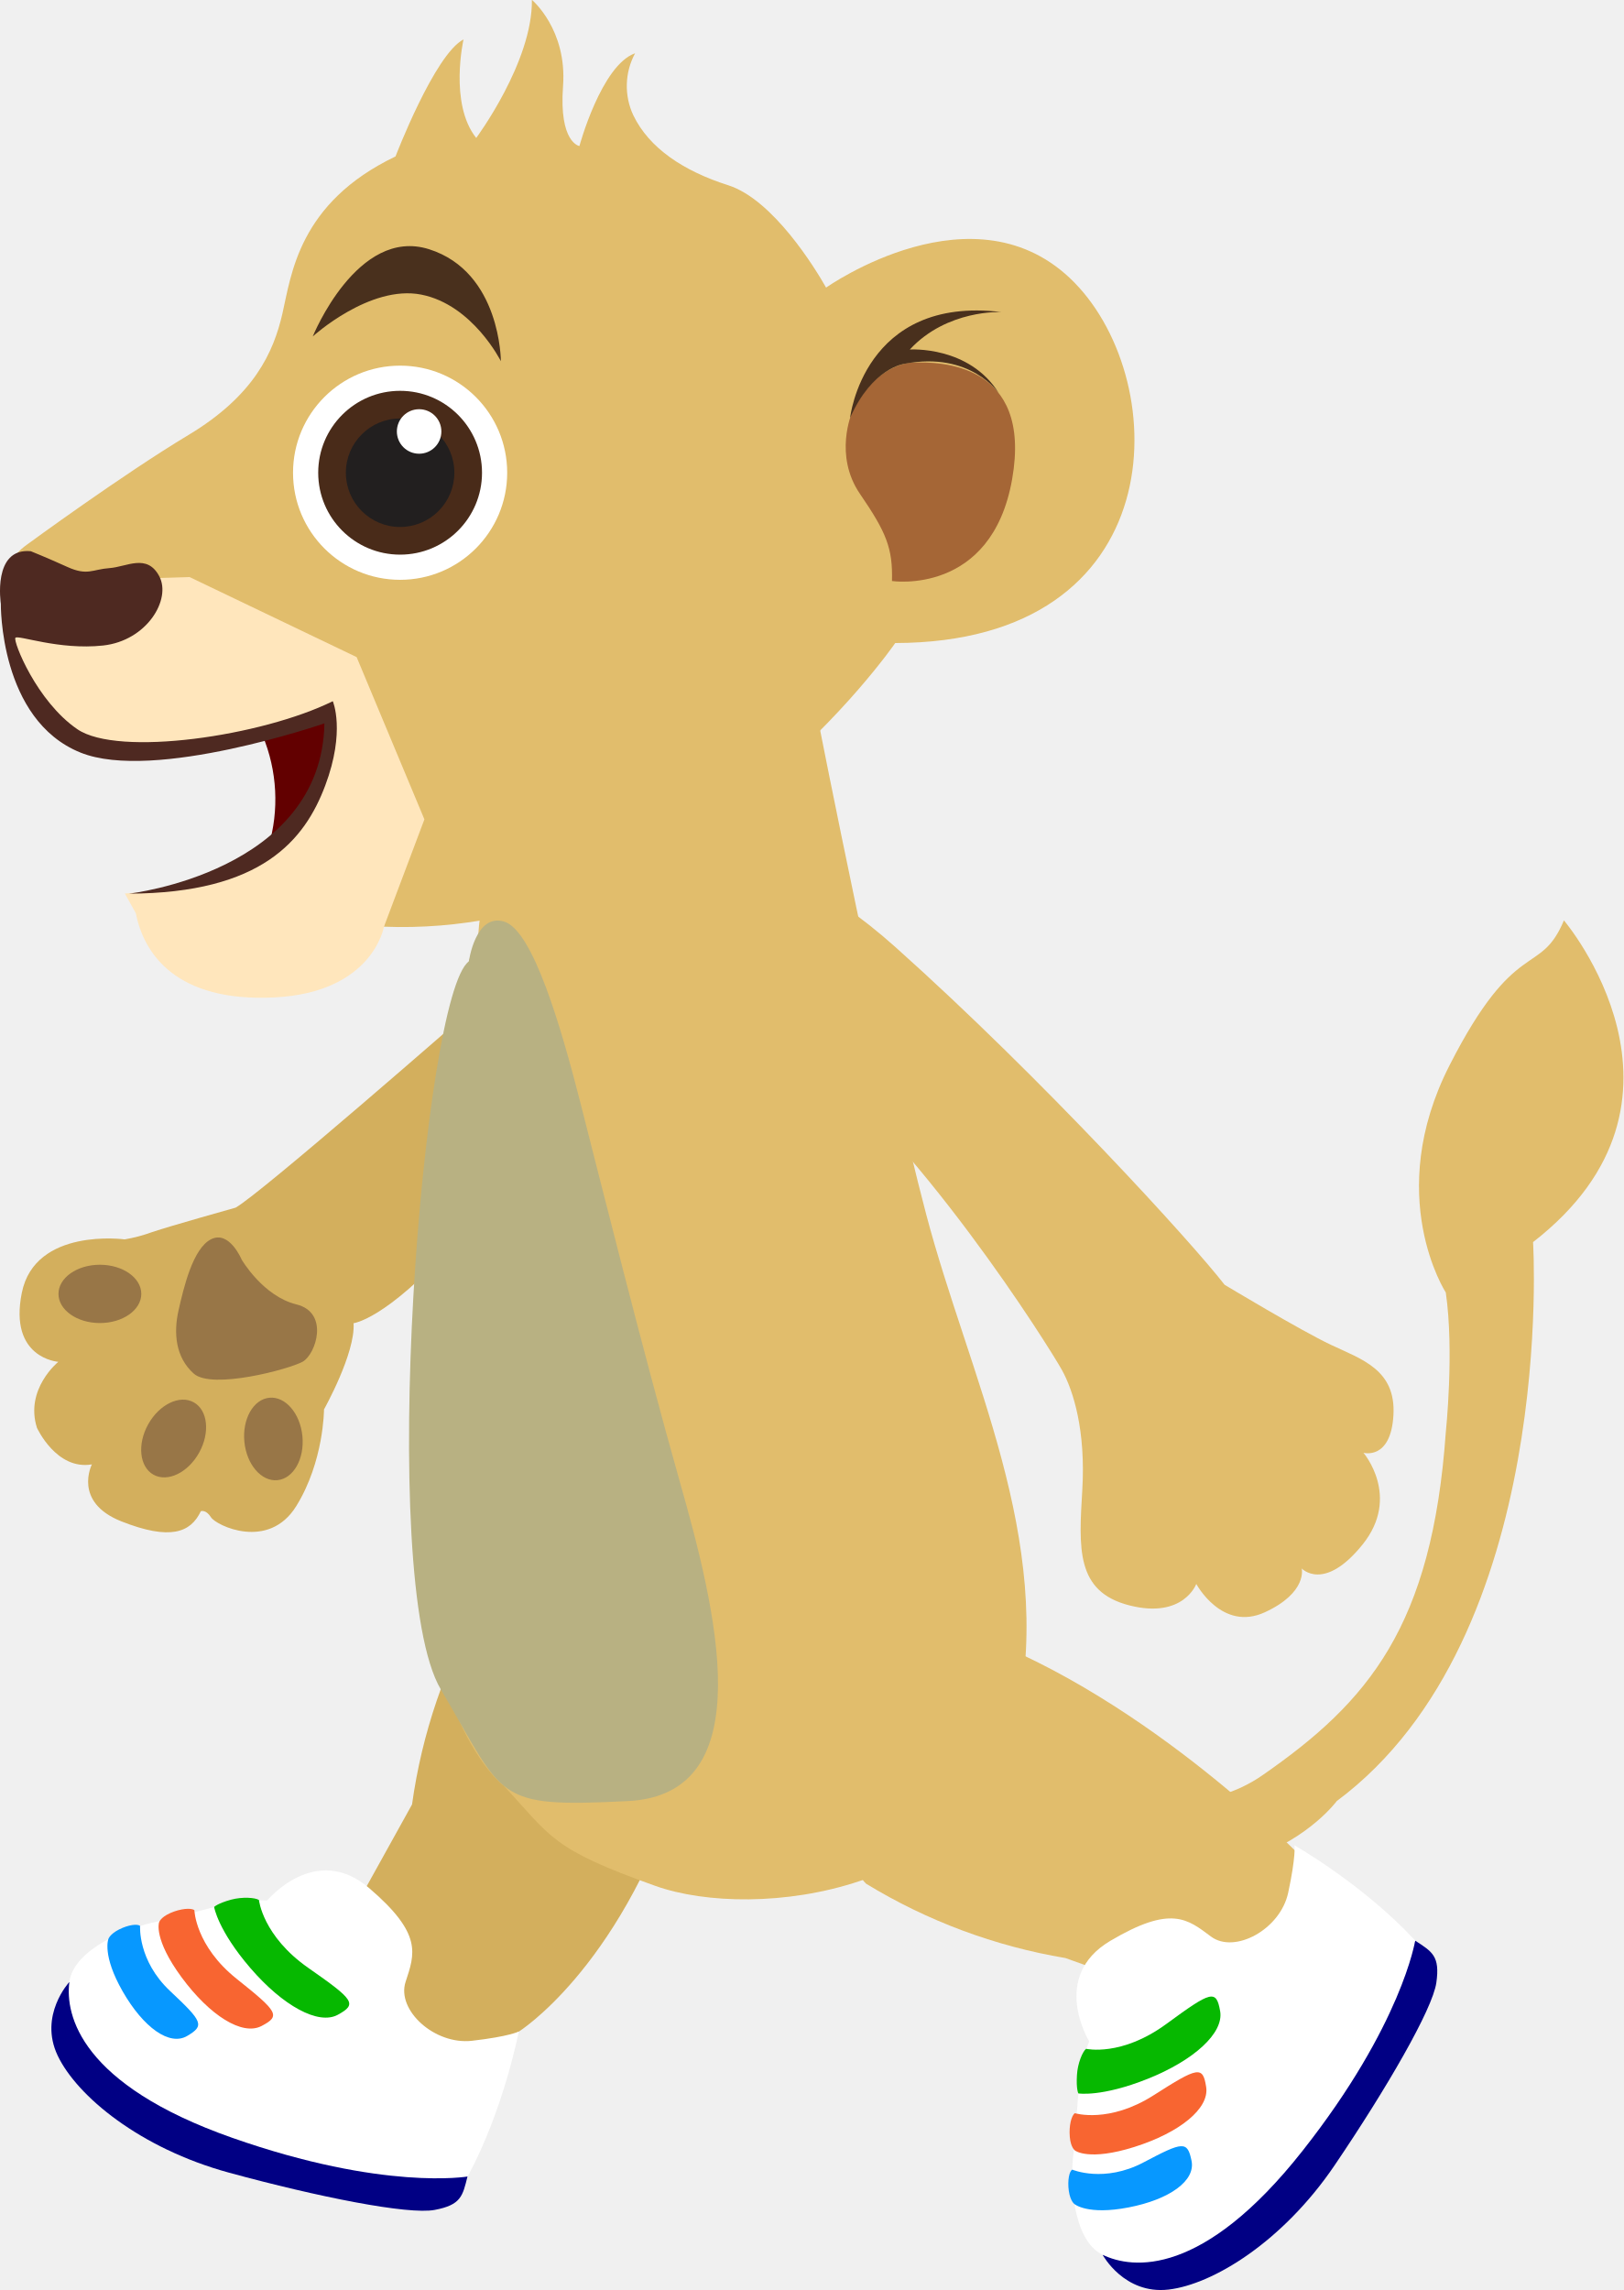
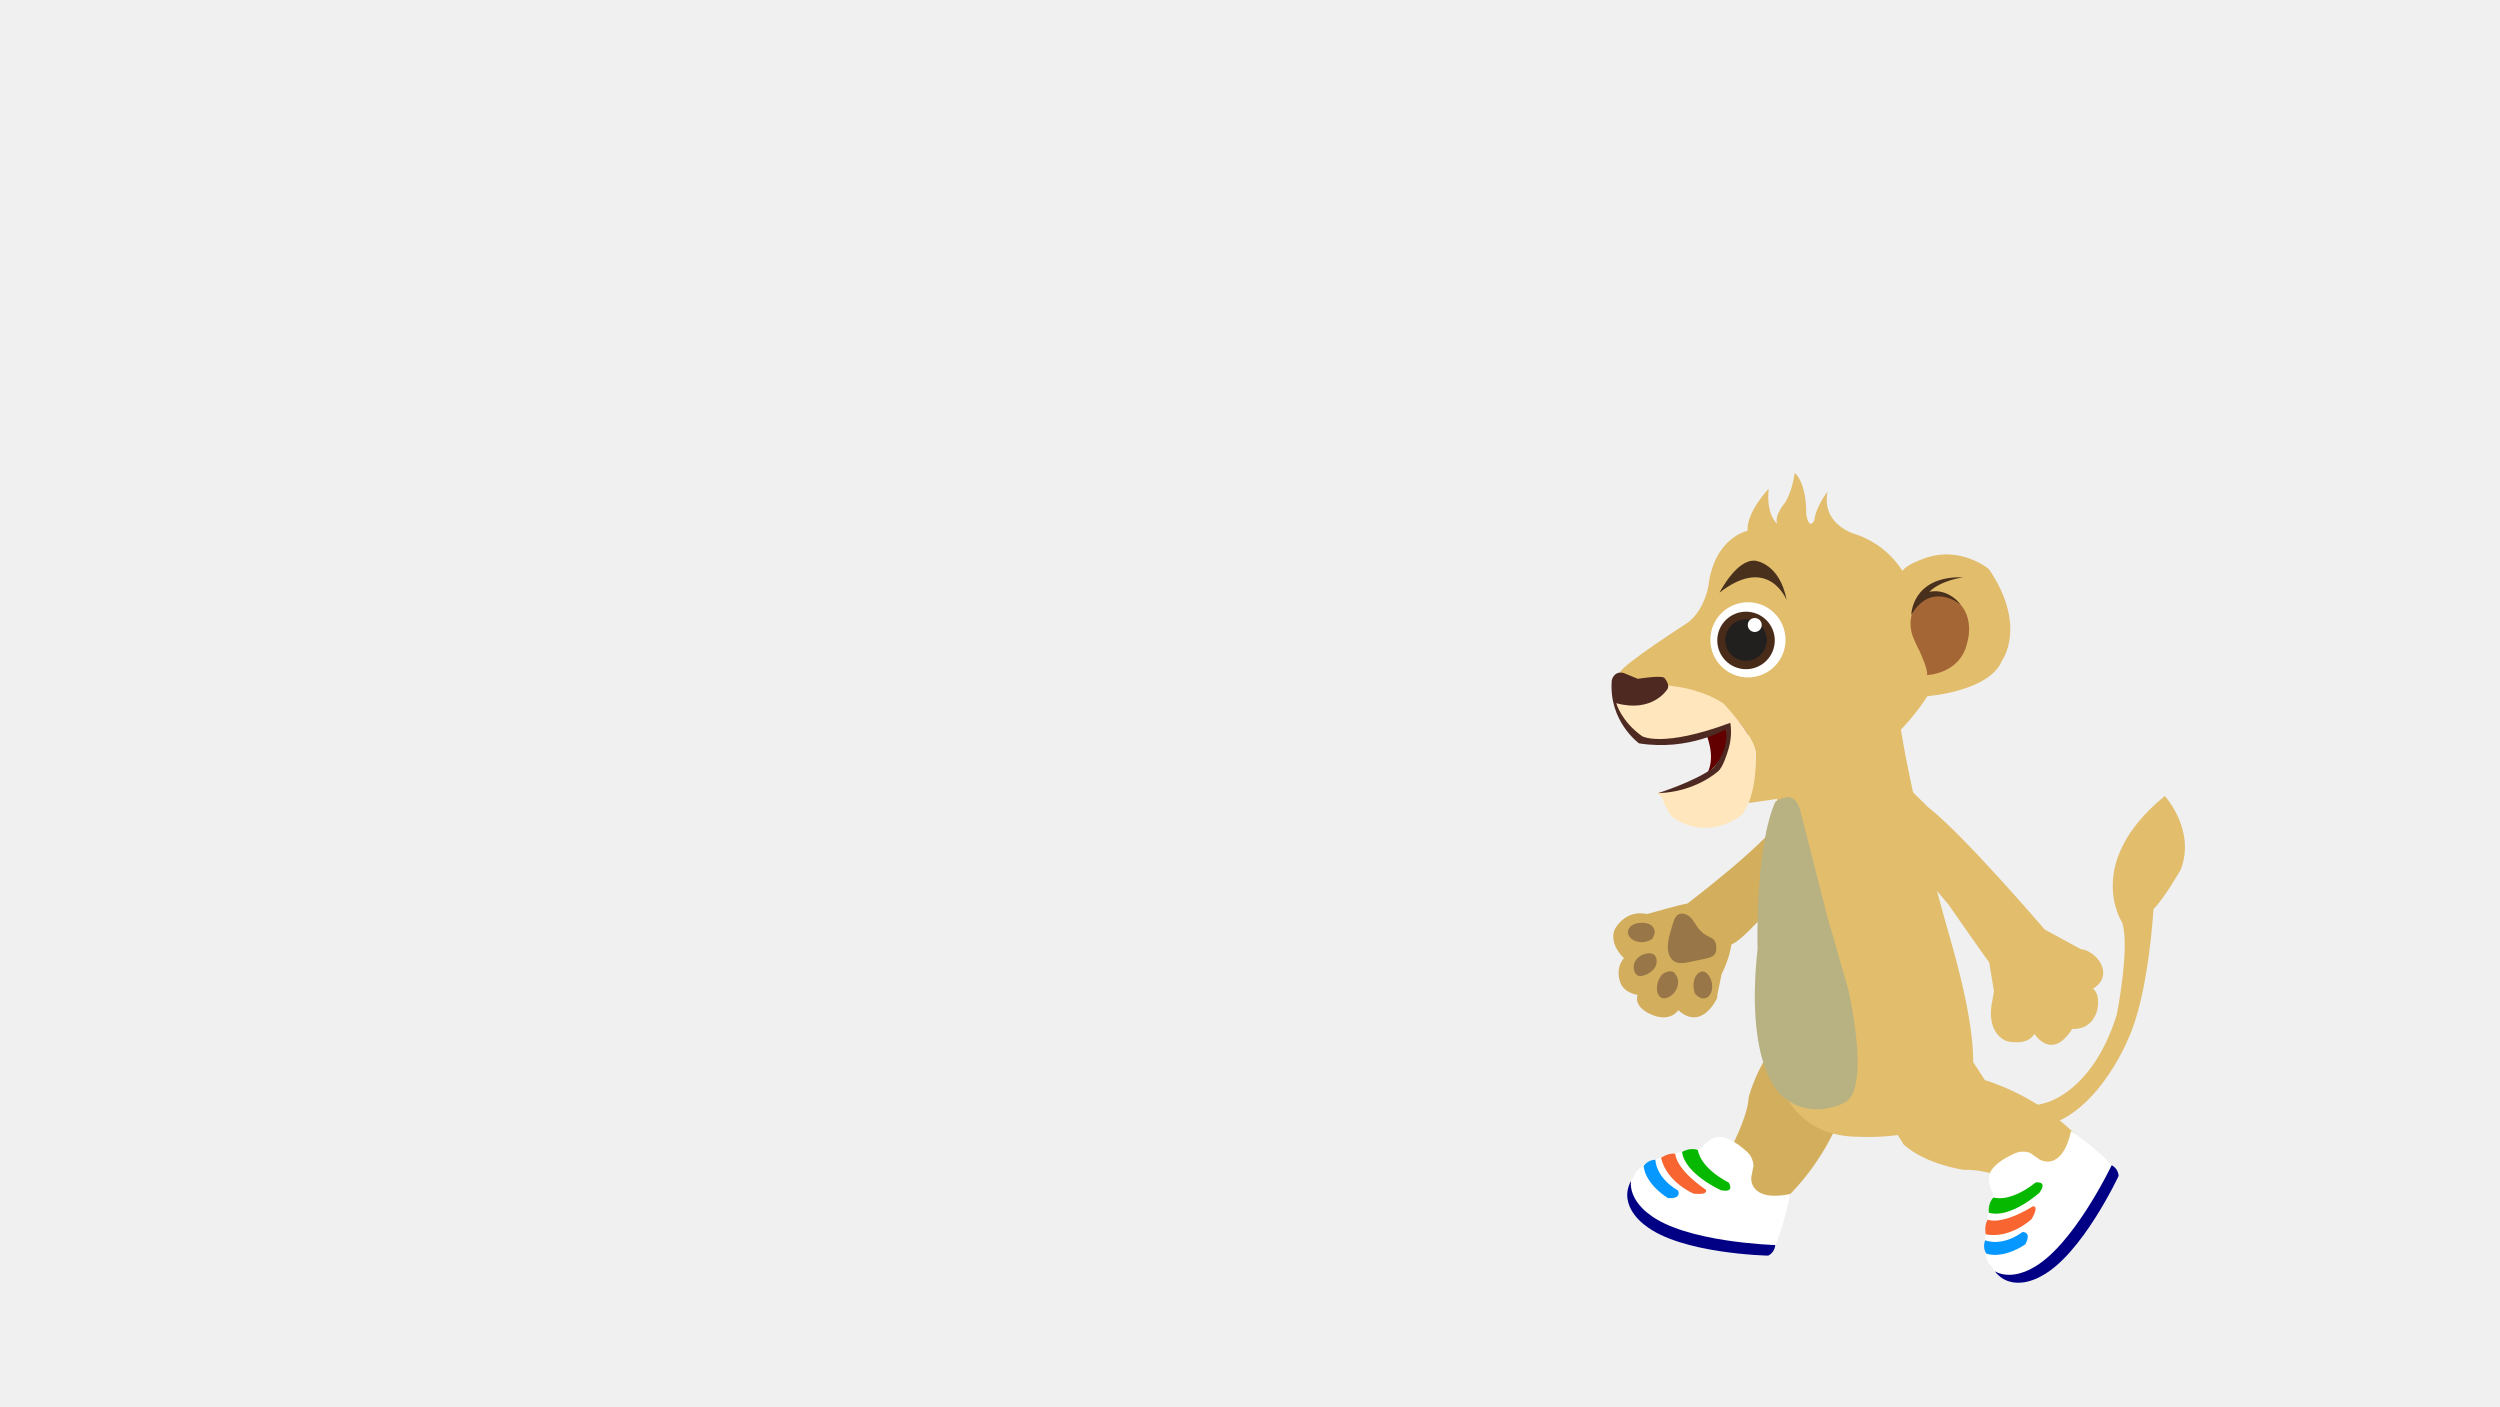
- <svg xmlns="http://www.w3.org/2000/svg" id="Layer_6" data-name="Layer 6" viewBox="0 0 445 627.66">
+ <svg xmlns="http://www.w3.org/2000/svg" id="Layer_1" data-name="Layer 1" viewBox="0 0 1920 1080">
  <defs>
    <style>
      .cls-1 {
        fill: #d3af5d;
      }

      .cls-2 {
-         fill: #010084;
+         fill: #987647;
      }

      .cls-3 {
        fill: #fff;
      }

      .cls-4 {
+         fill: #010084;
+       }
+ 
+       .cls-5 {
+         fill: #06b800;
+       }
+ 
+       .cls-6 {
+         fill: #f86531;
+       }
+ 
+       .cls-7 {
        fill: #0798ff;
      }

-       .cls-5 {
-         fill: #f86531;
-       }
- 
-       .cls-6 {
-         fill: #06b800;
-       }
- 
-       .cls-7 {
+       .cls-8 {
        fill: #e1bd6c;
      }

-       .cls-8 {
-         fill: #a56636;
-       }
- 
      .cls-9 {
-         fill: #49301d;
+         fill: #b8b182;
      }

      .cls-10 {
        fill: #620000;
      }

      .cls-11 {
        fill: #ffe6bc;
      }

      .cls-12 {
        fill: #4e2921;
      }

      .cls-13 {
-         fill: #b8b182;
+         fill: #a56636;
      }

      .cls-14 {
+         fill: #49301d;
+       }
+ 
+       .cls-15 {
        fill: #492b19;
      }

-       .cls-15 {
+       .cls-16 {
        fill: #221f1f;
-       }
- 
-       .cls-16 {
-         fill: #987647;
      }
    </style>
  </defs>
  <g>
-     <path class="cls-1" d="M1360.15,639.87s-55.82,48.83-62.8,52.74c0,0-17.86,5-22.88,6.7a42.65,42.65,0,0,1-7.53,2s-24.56-3.36-28.19,14.64,10,18.92,10,18.92-9.21,7.46-5.86,18.06c0,0,5.3,11.72,15.07,10.05,0,0-5.31,10.32,8.09,15.62s19,3.07,21.77-2.79c0,0,1.39-.55,2.79,1.68s15.75,9.21,23.36-3.07,7.61-26.51,7.61-26.51,8.66-15.45,8.1-23.63c0,0,8.65-.93,26.79-21l20.09-44.1Z" transform="translate(-1232.77 -361.61)" />
-     <path class="cls-1" d="M1364.54,801a153.82,153.82,0,0,0-18.83,55.19l-27.46,49.5a117.7,117.7,0,0,0,47.51,20.55l9.18-7.77s26.92-16.79,43.52-66.34c0,0,5.42-25.79-19.09-44.76S1364.54,801,1364.54,801Z" transform="translate(-1232.77 -361.61)" />
    <g>
-       <path class="cls-2" d="M1251.76,904.87s-8.44,9.11-3.18,20.16,22.51,25.41,47,32.09,49.08,11.57,56.33,10.2,7.66-3.8,9-9.16l-43.12-21.46-47.25-10.4Z" transform="translate(-1232.77 -361.61)" />
+       <path class="cls-1" d="M1415.87,627.44s-69.43,92.15-86.18,97.91c0,0-1,10-7.5,22.81L1318.94,764l-.16,2.47s-11.58,25.85-29.85,9.35c0,0-6.29,10.31-21.83,2.83,0,0-12.64-5.28-9.4-14.58,0,0-10.55-1.31-13.32-9.63,0,0-4.36-10.21,2.8-18.62,0,0-11.61-10.23-7.2-21.85,0,0,7.6-15.78,25-12,0,0,27.43-7.87,30.86-8,0,0,66.18-50.14,73.65-68.18l23.64-24.09s4-7.12,24,3.72C1417.1,605.51,1427.18,612.69,1415.87,627.44Z" />
      <g>
-         <path class="cls-3" d="M1306,882.51s13.21-16,27.94-3.41,12.53,18,10,25.72,7.92,17.32,18.21,16.14,12.81-2.54,12.81-2.54-4.06,21.34-14,39.74c0,0-23,4-64.53-10.6s-45.82-33.56-44.65-42.69,16.48-15.16,24.15-16.58S1296,882,1306,882.51Z" transform="translate(-1232.77 -361.61)" />
-         <path class="cls-4" d="M1271.17,889.49s-.69,9.47,8.25,17.86,9.47,9.44,4.65,12.29-12-2.3-17.68-12.22-3.92-14.33-3.92-14.33.38-1.34,2.92-2.63S1270.49,888.84,1271.17,889.49Z" transform="translate(-1232.77 -361.61)" />
-         <path class="cls-5" d="M1286.05,885.17s.27,9.79,11.61,18.83,12.08,10.15,6.8,12.91-14.19-2.85-21.92-13.35-6.18-15-6.18-15,.29-1.37,3.09-2.61S1285.19,884.48,1286.05,885.17Z" transform="translate(-1232.77 -361.61)" />
-         <path class="cls-6" d="M1303.75,882.38s1,9.86,13.56,18.63,13.42,9.87,8.08,12.81-15.09-2.45-24-12.8-9.93-16.73-9.93-16.73.84-.95,4.63-2C1299.18,881.45,1302.79,881.71,1303.75,882.38Z" transform="translate(-1232.77 -361.61)" />
+         <path class="cls-2" d="M1316.79,722.47a9.63,9.63,0,0,1,1.29,5.7,8.19,8.19,0,0,1-.93,4.42,7.5,7.5,0,0,1-4,2.76,39.94,39.94,0,0,1-5.17,1.31l-10.71,2.21c-3.75.77-7.89,1.49-11.22-.4s-4.91-6.05-5.14-9.93c-.29-4.95,1.1-9.84,2.48-14.61.65-2.26,1.3-4.52,2.11-6.73a9.68,9.68,0,0,1,2.74-4.43c2.87-2.26,7.28-.9,9.91,1.63s4.17,6,6.45,8.85a21.3,21.3,0,0,0,6.62,5.5C1313.21,719.8,1315.49,720.63,1316.79,722.47Z" />
+         <path class="cls-2" d="M1255.62,722.57c-2.87-1.18-5.51-3.77-5.38-6.87a6.66,6.66,0,0,1,3.25-5.15,13.37,13.37,0,0,1,6-1.78,13.59,13.59,0,0,1,7.36,1.06,6.86,6.86,0,0,1,4,5.94,9.82,9.82,0,0,1-1,3.6,5.07,5.07,0,0,1-.72,1.31,4.18,4.18,0,0,1-1.25,1A14,14,0,0,1,1255.62,722.57Z" />
+         <path class="cls-2" d="M1257.41,749a5.09,5.09,0,0,1-1.67-1.81,9.33,9.33,0,0,1,.62-9.83,12.83,12.83,0,0,1,8.73-5.11c2-.29,4.22-.12,5.63,1.3a5.24,5.24,0,0,1,1.16,1.88,9.23,9.23,0,0,1-1.49,8.47,15.5,15.5,0,0,1-7.25,5C1261.28,749.58,1259.1,750,1257.41,749Z" />
+         <path class="cls-2" d="M1288.56,751.94a11.73,11.73,0,0,1-1.46,8.56,12.91,12.91,0,0,1-6.79,5.85,6.25,6.25,0,0,1-3,.38,5.56,5.56,0,0,1-4-3.32,11,11,0,0,1-.74-5.32,15.32,15.32,0,0,1,2.73-8.16,9.56,9.56,0,0,1,7.4-4,4.68,4.68,0,0,1,2.29.5,5.34,5.34,0,0,1,1.66,1.55A11.28,11.28,0,0,1,1288.56,751.94Z" />
+         <path class="cls-2" d="M1314.89,759a10.07,10.07,0,0,1-2.08,5.52,6.06,6.06,0,0,1-5.25,2.31,8.72,8.72,0,0,1-4.44-2.34,4.86,4.86,0,0,1-2-3.29c-1.07-4.62-.72-10,2.65-13.33a5.62,5.62,0,0,1,3.84-1.81c1.9,0,3.52,1.41,4.63,3A14.75,14.75,0,0,1,1314.89,759Z" />
      </g>
    </g>
    <g>
-       <path class="cls-7" d="M1240.32,510.77s26.06-19.1,44.1-29.93,23.33-22.72,25.76-33.28,4.41-30.36,31-43.07c0,0,10.73-28,18.64-32.07,0,0-4,17.61,3.48,27,0,0,15.48-20.83,15.26-37.85,0,0,9.69,8.08,8.54,23.64s4.49,16.43,4.49,16.43,6-22.16,15.26-25.43a18.89,18.89,0,0,0-.49,17c4.35,9,13.74,15.27,26,19.17s23.8,22.66,26.84,28.06c0,0,41-29.07,68.09-1.36s27,98.59-49.14,98.78c0,0-55.72,81.1-140.21,77.74,0,0,6.89-26.27,3.16-44.33s-24.54-34.25-28.25-36.72-24.25-11.57-37.05-10C1275.84,524.55,1221.08,524.43,1240.32,510.77Z" transform="translate(-1232.77 -361.61)" />
-       <path class="cls-8" d="M1466.29,474.71s-5.06,11.67,2.2,22.27,9,14.91,8.77,23.88c0,0,27.29,4.1,32.93-27.88s-19.87-32.24-27-32C1483.23,461,1473.14,460.55,1466.29,474.71Z" transform="translate(-1232.77 -361.61)" />
-       <path class="cls-9" d="M1465.78,476.14s3.68-33.6,41.47-29c0,0-14.86-.78-25.1,10.27,0,0,16.33-1.13,24.46,12.07,0,0-7.73-11.7-26-8.15C1480.6,461.36,1471.85,462.41,1465.78,476.14Z" transform="translate(-1232.77 -361.61)" />
-       <path class="cls-9" d="M1318.5,453.82s15.65-14.25,29.75-11.46,21.81,18.25,21.81,18.25,0-24.45-19.68-30.69S1318.5,453.82,1318.5,453.82Z" transform="translate(-1232.77 -361.61)" />
-       <path class="cls-10" d="M1304.74,563.18a45.56,45.56,0,0,1,1.61,30.53s20.11-13.13,16.53-36.63Z" transform="translate(-1232.77 -361.61)" />
-       <path class="cls-11" d="M1236.07,521.28l48.65-1.51,45.8,21.94,18.58,44.48L1338,615.64s-3,18-30,19.35-35.81-12-38-23.07l-3-5.4,9.68-.87,21.23-5.07,15.78-12.48,8-15,1.23-16-20.54,6.42-28,4.48-25.93-6.29-10.62-16.85-3.25-10.37Z" transform="translate(-1232.77 -361.61)" />
-       <path class="cls-12" d="M1233,527.1s-2.39-15.42,8.21-14.41c0,0,4.44,1.78,10,4.3s6.83.67,11.57.33,10.27-4.09,13.64,2.22-3.34,17.69-15.43,19-23.31-3-24-2.11,5.8,17.42,17,25.06,50.55,1.92,70-7.69c0,0,3.55,8.14-2.07,23.1s-17.39,29.51-53.78,29.65c0,0,52.86-6,53.55-46.67,0,0-46.77,16.15-66.86,8C1232.53,558.89,1233,527.1,1233,527.1Z" transform="translate(-1232.77 -361.61)" />
+       <path class="cls-1" d="M1474.92,823.18s-11.44,17.77-65.3,43.24c0,0-16.18,38.5-50.16,64.17,0,0-28.78,9.52-46.89-18.7,0,0,29.51-46.69,30.39-69.1,0,0,7.42-29.08,25.18-44.34l48.58-22Z" />
+       <path class="cls-3" d="M1345,903.86l1.71-8.69a15.72,15.72,0,0,0-5.88-11.36c-12.78-11.4-20.12-10.65-20.12-10.65-6.45-.47-12.29,6.16-14.38,8.84-50.56,7.62-51.11,20.91-51.11,20.91-16,21.42,8.22,38.16,8.22,38.16,27.38,22,94.61,23.32,94.61,23.32,9.29-8.2,16.74-47.32,16.74-47.32C1342.23,923.41,1345,903.86,1345,903.86Z" />
+       <path class="cls-4" d="M1363.38,956.19s-69.85-1.94-97.23-24c0,0-15-10.34-13.6-25.17-10.33,19.41,10.85,34,10.85,34,27.38,22,94.61,23.32,94.61,23.32A9.94,9.94,0,0,0,1363.38,956.19Z" />
+       <path class="cls-5" d="M1304,883.24s.8,13,23.69,25c0,0,5.26,8.19-6.07,5.8,0,0-27.62-12.34-29.79-29.35C1291.84,884.69,1298.17,880.84,1304,883.24Z" />
+       <path class="cls-6" d="M1286.63,886s-.63,11,23.45,27.73c0,0,2.74,4.23-9.34,3,0,0-20.64-8.53-25.06-27.54C1275.68,889.18,1281.06,885.34,1286.63,886Z" />
+       <path class="cls-7" d="M1271.33,890.61s-.09,13.5,17.41,23.7c0,0,3.42,6.58-7.72,5.82,0,0-16.74-9.7-18.74-24.41C1262.28,895.72,1264.6,891.06,1271.33,890.61Z" />
    </g>
-     <path class="cls-7" d="M1457.07,559.25s17.86,90.92,29.6,135.32,35.1,88.8,25,137.43-71.89,56.25-99.24,46.52c-28.72-10.22-28.45-13.38-41.6-27.47,0,0-25.12-18.35-23.24-89.76s.94-72.83,2.82-87.87,5.12-38.07,13.36-53.57c0,0,.73-47.91,36-63.89S1457.07,559.25,1457.07,559.25Z" transform="translate(-1232.77 -361.61)" />
-     <path class="cls-13" d="M1361.28,625.13s1.82-13.35,9.71-10.91,15.63,29.13,20.79,49.34,17.37,69.07,27.23,103.83,23,86-14.09,87.87-33.6-.6-51.33-30.61S1348.7,634.11,1361.28,625.13Z" transform="translate(-1232.77 -361.61)" />
-     <path class="cls-7" d="M1419.13,601.22s19-15.85,59.2,20.09,81.41,81.17,90.1,92.44c0,0,20.67,12.45,29.13,16.45s17.85,6.81,17.15,19.26-8.22,10.34-8.22,10.34,10.33,12-.24,25.14-16.68,6.57-16.68,6.57,1.65,6.58-10.1,12-18.8-7.76-18.8-7.76-3.52,9.64-18.32,5.88-13.86-15.74-12.92-31.72-2.35-27-5.64-32.89-39.23-63.66-74.94-90.68S1411,610.86,1419.13,601.22Z" transform="translate(-1232.77 -361.61)" />
-     <path class="cls-7" d="M1509.78,839s39.85,29.4,69,9.2,46.52-40.88,50.28-94c0,0,2.35-22.16,0-38.33,0,0-17.18-26.51,1-62.22s24.8-24.09,31.38-39.77c0,0,41.82,49.17-8.46,88.17,0,0,6.81,108.14-53.8,153.21,0,0-29.6,40.13-92.32,2.78C1506.88,858.08,1486.6,842.49,1509.78,839Z" transform="translate(-1232.77 -361.61)" />
-     <path class="cls-7" d="M1470.18,877.92a153.93,153.93,0,0,0,54.63,20.37l27.11,9.71s34.24-6.7,40-34.4l-1.68-2.26s-42.06-44-91.13-62c0,0-1.94,10-21.6,33.94S1470.18,877.92,1470.18,877.92Z" transform="translate(-1232.77 -361.61)" />
+     <path class="cls-8" d="M1467.44,791.09s53.9,72.12,104.15,55.68c0,0,35.81-8.37,54.13-67.67,0,0,10.43-53.11,4-70.78,0,0-29.94-45.61,32.84-97,0,0,24,26.21,12.22,56.59,0,0-12.07,21.33-20.93,30.32,0,0-3.58,65.7-19.42,99.68,0,0-26.79,66.78-75,68.32,0,0-34.19,13.47-104.52-59.45l-21.69-42.34Z" />
+     <path class="cls-8" d="M1373.78,551.89l-10.35,71.61-1.07,188.33s3.26,62,66.62,61.23c0,0,68.68,4.14,80.25-32.46,0,0,19.6-11.14-11-118s-38.64-164.37-38.64-164.37l-48.81-23Z" />
+     <path class="cls-9" d="M1363.36,615.94s13.89-11.51,19,5.65l21,82.29,16,55.67s17.68,75.17-2.11,86.93c0,0-27.07,15.7-49.8-6,0,0-27.46-21.75-17.63-111.8C1349.78,728.68,1347.63,652,1363.36,615.94Z" />
    <g>
-       <path class="cls-2" d="M1535,979.63s5.9,10.93,18.06,9.52,31.32-13.09,45.56-34.11,26.81-42.71,27.85-50-1.12-8.48-5.75-11.49l-34.24,33.86-25.11,41.36Z" transform="translate(-1232.77 -361.61)" />
-       <g>
-         <path class="cls-3" d="M1531.31,921.11s-10.87-17.67,5.8-27.54,21.13-6,27.58-1.18,19-1.89,21.17-12,1.73-13,1.73-13,18.88,10.74,33.08,26.1c0,0-3.62,23.07-30.88,57.64s-46.57,32.51-54.84,28.46-9-20.5-7.88-28.22S1527.6,930.39,1531.31,921.11Z" transform="translate(-1232.77 -361.61)" />
-         <path class="cls-4" d="M1526.68,956.28s8.74,3.73,19.56-2,12-5.91,13.13-.43-6,10.61-17.27,12.79-14.83-.93-14.83-.93-1.14-.78-1.54-3.61S1525.85,956.72,1526.68,956.28Z" transform="translate(-1232.77 -361.61)" />
-         <path class="cls-5" d="M1527.4,940.81s9.35,2.9,21.57-4.91,13.51-8.14,14.41-2.25-7.28,12.5-19.71,16.42-16.2,1-16.2,1-1.2-.71-1.47-3.77S1526.46,941.4,1527.4,940.81Z" transform="translate(-1232.77 -361.61)" />
-         <path class="cls-6" d="M1530.48,923.16s9.65,2.24,22-6.82,13.67-9.5,14.73-3.5-7.19,13.49-19.86,18.55-19,4-19,4-.63-1.1-.39-5C1528.12,927.18,1529.53,923.84,1530.48,923.16Z" transform="translate(-1232.77 -361.61)" />
-       </g>
+       <path class="cls-10" d="M1309.84,562.59s8.33,17.47,1.53,30.94l6.57-3.21s26.73-5.07,27.48-5.43S1340.1,549,1340.1,549s-25.7-4.67-26.37-4S1309.84,562.59,1309.84,562.59Z" />
+       <path class="cls-8" d="M1342.14,407.63s-25.79,5.08-30.2,43c0,0-3,17.88-15.64,27.5,0,0-50,32.08-52.34,38.47l-2.17,12.4s34.9-4.14,45.83-.76c0,0,29.73,6,35.6,13.18,0,0,25.46,23.42,25.33,38.7,0,0-.79,23.18-5.76,36.54,0,0,36.81-4.38,43.18-8.35,0,0,58.19-18,94.32-73.66,0,0,47.44-3.53,57.17-27.17,0,0,19.74-26.53-9.91-70.32,0,0-22.35-19.13-51-7.78,0,0-11.76,3.93-15.51,9a68.25,68.25,0,0,0-35.32-27.86s-27.25-6.8-22.18-32.94c0,0-9.09,11.72-10.14,22.06,0,0-3.9,8.39-6.26-4.77,0,0,1-22.34-8.79-31.79,0,0-1.64,13.3-7,22.4,0,0-9.09,10.38-6.46,16.76,0,0-8.71-6.5-6.53-26.87C1358.32,375.29,1341.22,393.26,1342.14,407.63Z" />
+       <path class="cls-11" d="M1271.25,525.87s30.11-.39,52.36,14.4c0,0,21,21.83,24.52,35.53,0,0,3,31.31-10.11,49.76,0,0-25.29,21.9-54,1.7,0,0-5.67-7.47-7.13-14,0,0-2.44-3.11-4.17-4,0,0,31.24-7.81,43-19.55,0,0,14.77-13.17,9.94-30.07,0,0-34.69,11.38-65.58,10,0,0-26.23-21.84-19.62-40l10-5.57Z" />
+       <path class="cls-12" d="M1257.83,521.33s17.74-2.85,20.28-.81c0,0,5.53,5.88,1.79,9.65,0,0-11.34,17.38-38.6,9.87,0,0,3.73,13.94,19.92,25.41,0,0,15.75,9.06,67.69-10.34a46.84,46.84,0,0,1-2.15,22.43s-3.56,12.36-7.57,15.06c0,0-17.24,15.78-45.92,16.56,0,0,27.58-8.62,42.51-19.38,0,0,12.13-12.33,9.83-29.87,0,0-28,17.07-66.84,11,0,0-23.48-17-20.93-48.37,0,0,1.42-7.58,9.12-5.69Z" />
+       <path class="cls-13" d="M1475.83,458.73s-12.56,11.94-7.26,28.72a97.28,97.28,0,0,0,5.47,12.2s7.37,15.74,5.81,18.82c0,0,25.84-.73,31-25.05,0,0,8.66-26.55-16.72-37.19C1494.16,456.23,1482.35,452.7,1475.83,458.73Z" />
+       <path class="cls-14" d="M1467.86,472.19s.39-30,40-28.85c0,0-17.23,2.22-26.17,11.22,0,0,13.11-3.85,24.15,9.77C1505.8,464.33,1483.46,445.87,1467.86,472.19Z" />
+       <path class="cls-14" d="M1320.64,455.09s13-25.82,27.38-24.46c0,0,18.87,1.81,24.15,30.38C1372.17,461,1358.43,425.62,1320.64,455.09Z" />
+       <circle class="cls-3" cx="1342.42" cy="491.4" r="28.87" transform="translate(45.71 1093.16) rotate(-45)" />
+       <circle class="cls-15" cx="1340.95" cy="491.85" r="22.08" transform="translate(607.61 1717.53) rotate(-79.25)" />
+       <circle class="cls-16" cx="1340.94" cy="491.59" r="15.96" transform="translate(-41.19 131.75) rotate(-5.54)" />
+       <circle class="cls-3" cx="1347.65" cy="480" r="5.37" />
    </g>
-     <circle class="cls-3" cx="109.67" cy="129.57" r="29.35" />
-     <circle class="cls-14" cx="109.67" cy="129.57" r="22.45" />
-     <circle class="cls-15" cx="109.67" cy="129.57" r="14.87" />
-     <circle class="cls-3" cx="114.88" cy="118.26" r="6.1" />
-     <path class="cls-16" d="M1299,706.84s-3.35-8.08-8.37-5.57-7.54,13.39-8.93,19.53-.84,12.83,4.18,17.3,26.24-1.24,29.86-3.27,7.39-13.47-1.75-15.71S1299,706.84,1299,706.84Z" transform="translate(-1232.77 -361.61)" />
-     <ellipse class="cls-16" cx="27.38" cy="354.64" rx="11.35" ry="7.99" />
-     <ellipse class="cls-16" cx="1280.39" cy="755.94" rx="11.35" ry="7.99" transform="translate(-1235.23 1146.08) rotate(-60.93)" />
-     <ellipse class="cls-16" cx="1307.74" cy="755.94" rx="7.99" ry="11.35" transform="translate(-1300.22 -230.56) rotate(-5.59)" />
+     <g>
+       <path class="cls-8" d="M1473.66,769.86s19,9.23,50.73,59.67c0,0,40.15,11.46,69.69,42.14,0,0,12.89,27.44-13,48.79,0,0-49.88-23.73-72.23-21.92,0,0-29.77-3.9-47-19.71l-27.59-45.61Z" />
+       <path class="cls-3" d="M1566.46,890.54l-7.25-5.08a15.68,15.68,0,0,0-12.77.79c-15.6,7.07-17.88,14.08-17.88,14.08-3,5.71.66,13.74,2.27,16.73-13.48,49.33-1.55,55.21-1.55,55.21,13.11,23.31,38.22,7.91,38.22,7.91,31.24-16.12,59.6-77.08,59.6-77.08-3.74-11.81-36.5-34.45-36.5-34.45C1583.24,900.94,1566.46,890.54,1566.46,890.54Z" />
+       <path class="cls-4" d="M1621.77,894.87s-30,63.09-61.27,79.21c0,0-15.51,9.51-28.52,2.26,13.57,17.29,35.52,3.84,35.52,3.84,31.24-16.12,59.6-77.08,59.6-77.08A10,10,0,0,0,1621.77,894.87Z" />
+       <path class="cls-5" d="M1531,919.65s12.19,4.52,32.45-11.55c0,0,9.61-1.49,2.85,7.9,0,0-22.46,20.26-38.89,15.36C1527.45,931.36,1526.48,924,1531,919.65Z" />
+       <path class="cls-6" d="M1526.52,936.65s9.76,5,34.84-10.22c0,0,5-.8-1,9.75,0,0-16.15,15.42-35.33,11.79C1525,948,1523.68,941.49,1526.52,936.65Z" />
+       <path class="cls-7" d="M1524.57,952.52s12.3,5.54,28.71-6.34c0,0,7.41-.46,2.2,9.42,0,0-15.64,11.38-29.9,7.26C1525.58,962.86,1522.26,958.86,1524.57,952.52Z" />
+     </g>
+     <path class="cls-8" d="M1423.94,609.49l72.36,85s29,41.7,31.41,44.6l3.65,22.14-1.41,8.31s-5.7,22.53,11,30c0,0,15.56,4.36,21.51-5.52,0,0,13.06,21.25,29-3.8,0,0,14.12,1.63,18.9-13.33,0,0,3.61-12.13-2.91-17.65,0,0,13.36-6.82,5.16-20.63,0,0-5.37-8.67-14.78-9.76l-27.53-15s-62.78-73.35-89.62-94L1453,592.5s-10.75-10.09-24.55-5.84C1428.42,586.66,1413,590.68,1423.94,609.49Z" />
  </g>
</svg>
